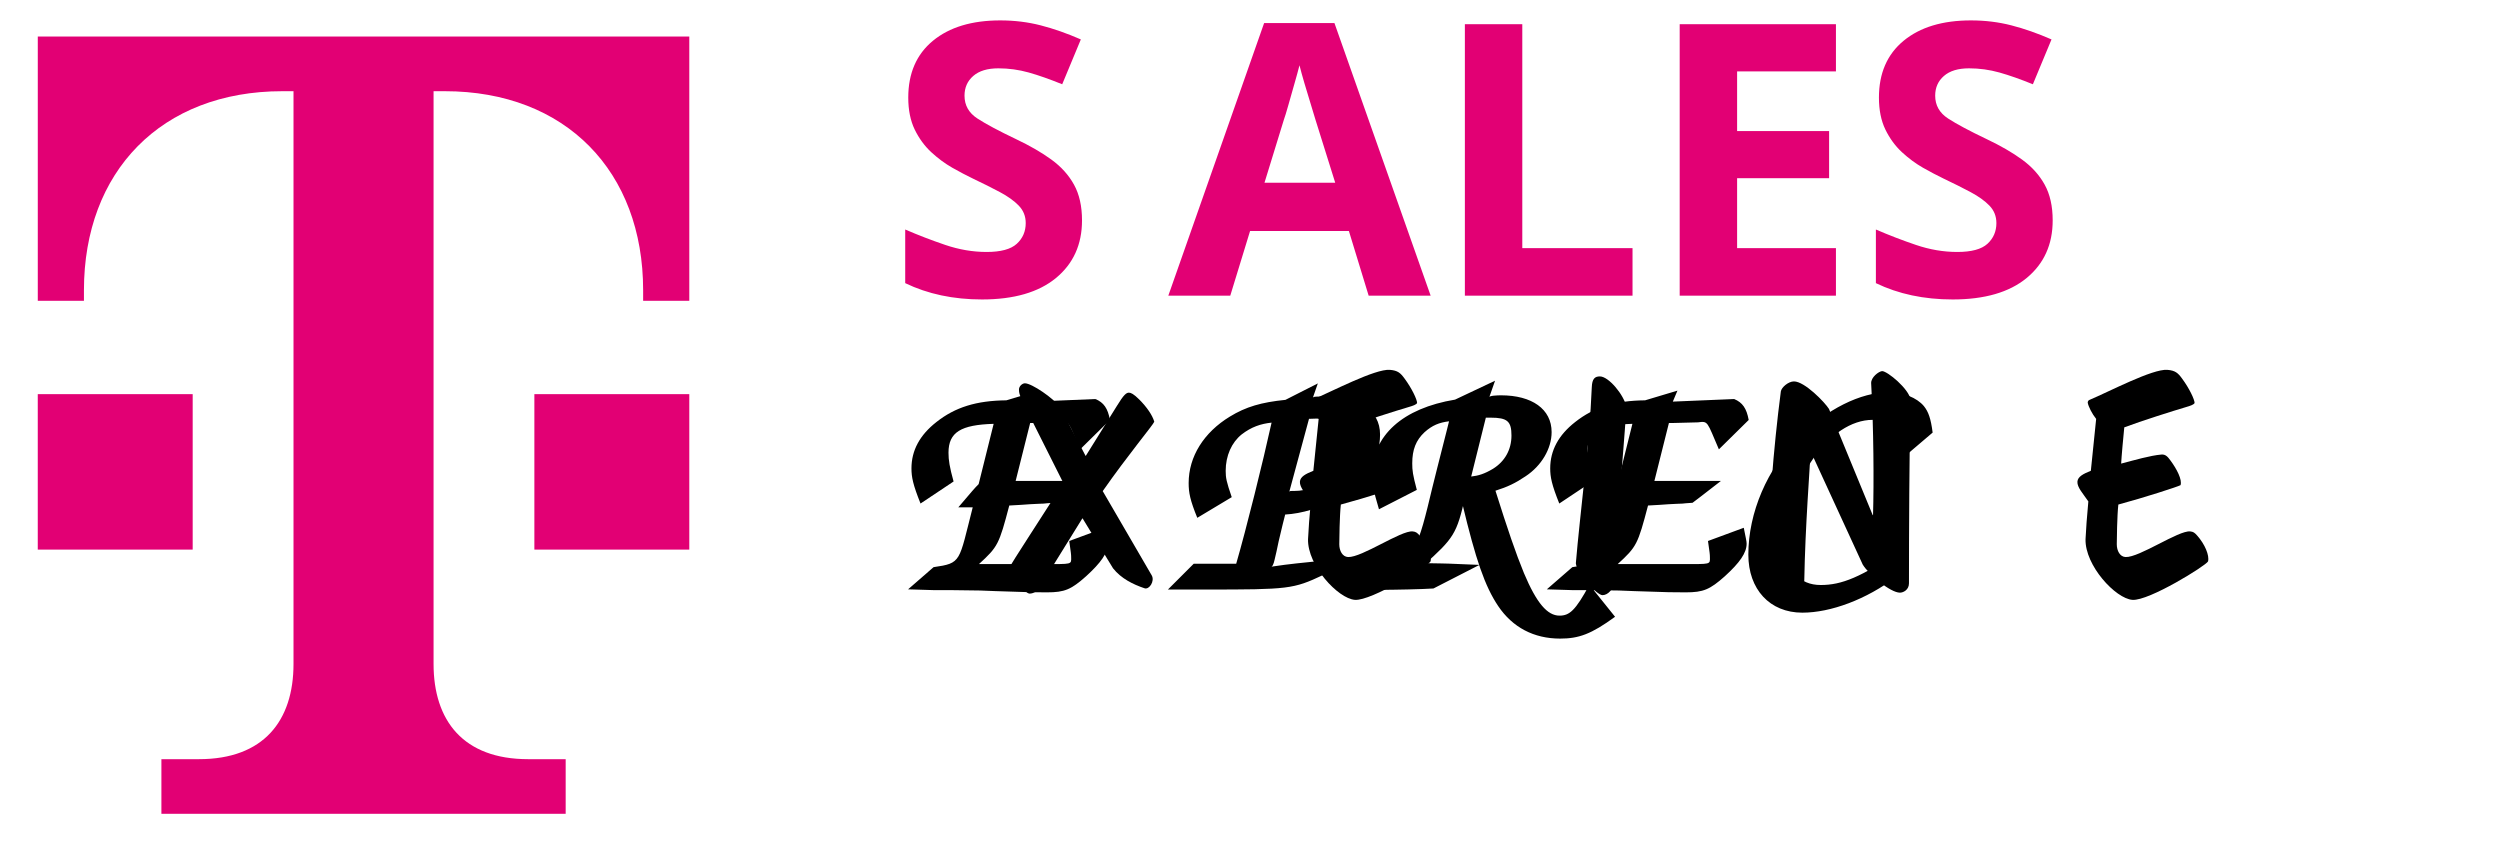
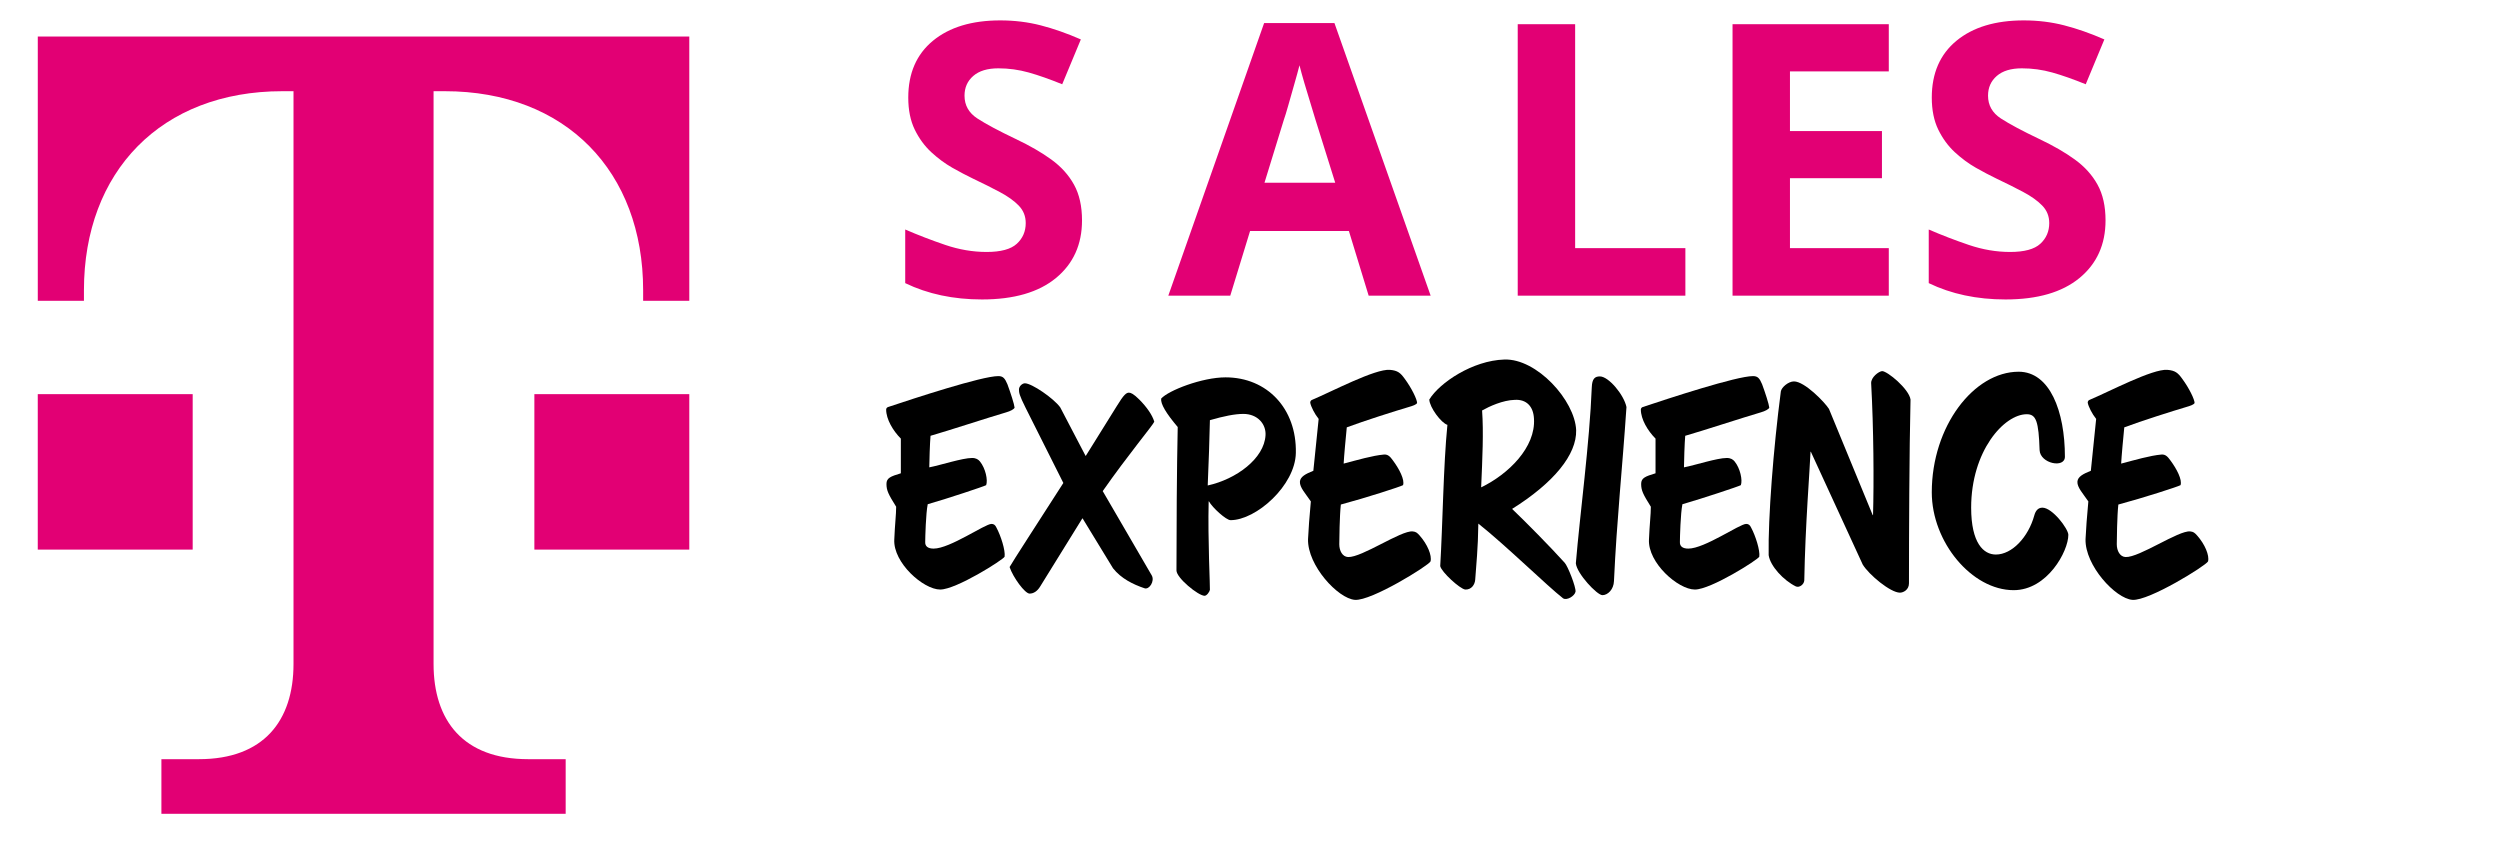
<svg xmlns="http://www.w3.org/2000/svg" width="100%" height="100%" viewBox="0 0 1000 340" version="1.1" xml:space="preserve" style="fill-rule:evenodd;clip-rule:evenodd;stroke-linejoin:round;stroke-miterlimit:2;">
  <g transform="matrix(0.218923,0,0,0.218923,145.4413,170)">
    <g transform="matrix(1,0,0,1,-604.1667,-718.75)">
      <g transform="matrix(4.499176,0,0,4.499176,1124.54,445.0672)">
        <path d="M-33.599,218.73L-33.599,196.538L-48.855,196.538C-75.17,196.538 -87.248,180.895 -87.248,157.873L-87.248,-74.727L-82.723,-74.727C-33.44,-74.727 -2.141,-42.02 -2.141,6.07L-2.141,10.379L16.604,10.379L16.604,-96.921L-247.976,-96.921L-247.976,10.379L-229.231,10.379L-229.231,6.07C-229.231,-42.02 -197.933,-74.727 -148.649,-74.727L-144.125,-74.727L-144.125,157.873C-144.125,180.895 -156.203,196.538 -182.518,196.538L-197.774,196.538L-197.774,218.73L-33.599,218.73Z" style="fill:rgb(226,0,116);fill-rule:nonzero;" />
-         <rect x="-46.311" y="48.301" width="62.914" height="63.129" style="fill:rgb(226,0,116);fill-rule:nonzero;" />
-         <rect x="-247.984" y="48.301" width="62.914" height="63.129" style="fill:rgb(226,0,116);fill-rule:nonzero;" />
+         <rect x="-46.311" y="48.301" width="62.914" height="63.129" style="fill:rgb(226,0,116);" />
+         <rect x="-247.984" y="48.301" width="62.914" height="63.129" style="fill:rgb(226,0,116);" />
      </g>
    </g>
  </g>
  <g transform="matrix(1,0,0,1,-15.13702,-21.24111)">
-     <g transform="matrix(152.0833,0,0,152.0833,902.3636,139.51)">
-         </g>
-     <text x="370.224px" y="139.51px" style="font-family:'TeleNeo-ExtraBold', 'TeleNeo', sans-serif;font-weight:800;font-size:152.083px;fill:rgb(226,0,116);">S<tspan x="482.461px 608.539px 712.107px 823.584px " y="139.51px 139.51px 139.51px 139.51px ">ALES</tspan>
-     </text>
+     <g>
+       <g transform="matrix(1,0,0,1,370.224,139.51)">
+         <text x="0px" y="0px" style="font-family:'TeleNeo-ExtraBold', 'TeleNeo', sans-serif;font-weight:800;font-size:152.083px;fill:rgb(226,0,116);">S</text>
+       </g>
+       <g transform="matrix(1,0,0,1,482.461,139.51)">
+         <text x="0px" y="0px" style="font-family:'TeleNeo-ExtraBold', 'TeleNeo', sans-serif;font-weight:800;font-size:152.083px;fill:rgb(226,0,116);">A<tspan x="126.078px 229.646px 341.123px " y="0px 0px 0px ">LES</tspan>
+         </text>
+       </g>
+     </g>
  </g>
  <g transform="matrix(1,0,0,1,0,-3)">
    <g transform="matrix(125,0,0,125,405.337,238.9409)">
-       <path d="M0.42,-0.005C0.435,-0 0.453,-0.028 0.443,-0.046L0.286,-0.316C0.367,-0.432 0.446,-0.526 0.451,-0.538C0.445,-0.559 0.427,-0.585 0.403,-0.609C0.385,-0.627 0.376,-0.631 0.37,-0.631C0.362,-0.631 0.354,-0.626 0.331,-0.588L0.232,-0.429L0.231,-0.429L0.15,-0.584C0.129,-0.613 0.059,-0.661 0.037,-0.661C0.029,-0.661 0.018,-0.652 0.018,-0.641C0.018,-0.631 0.019,-0.623 0.039,-0.583L0.16,-0.342C0.083,-0.222 -0.004,-0.088 -0.012,-0.073C-0.001,-0.04 0.037,0.012 0.052,0.012C0.065,0.012 0.077,0.004 0.086,-0.011L0.221,-0.229L0.222,-0.228L0.319,-0.069C0.345,-0.036 0.384,-0.017 0.42,-0.005Z" style="fill-rule:nonzero;" />
-     </g>
-     <g transform="matrix(125,0,0,125,407.837,238.9409)">
-         </g>
-     <g transform="matrix(125,0,0,125,517.587,238.9409)">
-       <path d="M0.195,0.032C0.248,0.036 0.431,-0.078 0.437,-0.091C0.442,-0.11 0.427,-0.146 0.402,-0.174C0.394,-0.183 0.39,-0.186 0.38,-0.187C0.343,-0.191 0.217,-0.103 0.173,-0.105C0.155,-0.106 0.145,-0.125 0.145,-0.146C0.145,-0.159 0.146,-0.238 0.15,-0.273C0.232,-0.295 0.34,-0.33 0.349,-0.335C0.355,-0.352 0.337,-0.387 0.316,-0.415C0.308,-0.426 0.301,-0.434 0.288,-0.433C0.252,-0.43 0.201,-0.415 0.159,-0.404C0.16,-0.426 0.166,-0.49 0.169,-0.52C0.225,-0.541 0.323,-0.572 0.367,-0.585C0.381,-0.589 0.392,-0.593 0.394,-0.598C0.394,-0.609 0.377,-0.645 0.354,-0.676C0.341,-0.694 0.332,-0.702 0.307,-0.704C0.26,-0.708 0.12,-0.634 0.058,-0.608C0.055,-0.607 0.052,-0.604 0.052,-0.599C0.054,-0.587 0.066,-0.563 0.079,-0.547L0.062,-0.381C0.037,-0.371 0.02,-0.362 0.019,-0.346C0.018,-0.328 0.037,-0.308 0.054,-0.283C0.049,-0.229 0.047,-0.2 0.045,-0.162C0.043,-0.078 0.141,0.028 0.195,0.032Z" style="fill-rule:nonzero;" />
+       <path d="M0.42,-0.005C0.435,-0 0.453,-0.028 0.443,-0.046L0.286,-0.316C0.367,-0.432 0.446,-0.526 0.451,-0.538C0.445,-0.559 0.427,-0.585 0.403,-0.609C0.385,-0.627 0.376,-0.631 0.37,-0.631C0.362,-0.631 0.354,-0.626 0.331,-0.588L0.232,-0.429L0.231,-0.429L0.15,-0.584C0.129,-0.613 0.059,-0.661 0.037,-0.661C0.029,-0.661 0.018,-0.652 0.018,-0.641C0.018,-0.631 0.019,-0.623 0.039,-0.583L0.16,-0.342C0.083,-0.222 -0.004,-0.088 -0.012,-0.073C-0.001,-0.04 0.037,0.012 0.052,0.012C0.065,0.012 0.077,0.004 0.086,-0.011L0.221,-0.229L0.222,-0.228L0.319,-0.069C0.345,-0.036 0.384,-0.017 0.42,-0.005Z" />
    </g>
    <g transform="matrix(125,0,0,125,517.587,238.9409)">
-         </g>
-     <g transform="matrix(125,0,0,125,627.962,238.9409)">
-       <path d="M0.104,0.017C0.121,0.017 0.14,-0.001 0.141,-0.028C0.15,-0.225 0.168,-0.39 0.181,-0.585C0.173,-0.624 0.124,-0.683 0.096,-0.683C0.08,-0.683 0.071,-0.676 0.07,-0.648C0.063,-0.47 0.032,-0.241 0.019,-0.085C0.022,-0.052 0.087,0.017 0.104,0.017Z" style="fill-rule:nonzero;" />
+       <path d="M0.195,0.032C0.248,0.036 0.431,-0.078 0.437,-0.091C0.442,-0.11 0.427,-0.146 0.402,-0.174C0.394,-0.183 0.39,-0.186 0.38,-0.187C0.343,-0.191 0.217,-0.103 0.173,-0.105C0.155,-0.106 0.145,-0.125 0.145,-0.146C0.145,-0.159 0.146,-0.238 0.15,-0.273C0.232,-0.295 0.34,-0.33 0.349,-0.335C0.355,-0.352 0.337,-0.387 0.316,-0.415C0.308,-0.426 0.301,-0.434 0.288,-0.433C0.252,-0.43 0.201,-0.415 0.159,-0.404C0.16,-0.426 0.166,-0.49 0.169,-0.52C0.225,-0.541 0.323,-0.572 0.367,-0.585C0.381,-0.589 0.392,-0.593 0.394,-0.598C0.394,-0.609 0.377,-0.645 0.354,-0.676C0.341,-0.694 0.332,-0.702 0.307,-0.704C0.26,-0.708 0.12,-0.634 0.058,-0.608C0.055,-0.607 0.052,-0.604 0.052,-0.599C0.054,-0.587 0.066,-0.563 0.079,-0.547L0.062,-0.381C0.037,-0.371 0.02,-0.362 0.019,-0.346C0.018,-0.328 0.037,-0.308 0.054,-0.283C0.049,-0.229 0.047,-0.2 0.045,-0.162C0.043,-0.078 0.141,0.028 0.195,0.032Z" />
    </g>
    <g transform="matrix(125,0,0,125,627.962,238.9409)">
-         </g>
-     <g transform="matrix(125,0,0,125,704.087,238.9409)">
-       <path d="M0.114,-0.011C0.125,-0.006 0.14,-0.017 0.141,-0.03C0.144,-0.204 0.159,-0.389 0.161,-0.442L0.162,-0.442L0.328,-0.081C0.348,-0.048 0.417,0.009 0.447,0.009C0.458,0.009 0.476,-0 0.476,-0.021C0.476,-0.166 0.477,-0.45 0.481,-0.609C0.476,-0.643 0.407,-0.7 0.39,-0.7C0.379,-0.699 0.354,-0.68 0.355,-0.661C0.363,-0.516 0.364,-0.344 0.361,-0.239L0.36,-0.239L0.22,-0.579C0.206,-0.601 0.142,-0.667 0.108,-0.667C0.09,-0.667 0.068,-0.648 0.066,-0.635C0.042,-0.452 0.025,-0.23 0.027,-0.111C0.032,-0.076 0.075,-0.03 0.114,-0.011Z" style="fill-rule:nonzero;" />
+       <path d="M0.104,0.017C0.121,0.017 0.14,-0.001 0.141,-0.028C0.15,-0.225 0.168,-0.39 0.181,-0.585C0.173,-0.624 0.124,-0.683 0.096,-0.683C0.08,-0.683 0.071,-0.676 0.07,-0.648C0.063,-0.47 0.032,-0.241 0.019,-0.085C0.022,-0.052 0.087,0.017 0.104,0.017Z" />
    </g>
    <g transform="matrix(125,0,0,125,704.087,238.9409)">
-         </g>
-     <g transform="matrix(125,0,0,125,828.587,238.9409)">
-       <path d="M0.195,0.032C0.248,0.036 0.431,-0.078 0.437,-0.091C0.442,-0.11 0.427,-0.146 0.402,-0.174C0.394,-0.183 0.39,-0.186 0.38,-0.187C0.343,-0.191 0.217,-0.103 0.173,-0.105C0.155,-0.106 0.145,-0.125 0.145,-0.146C0.145,-0.159 0.146,-0.238 0.15,-0.273C0.232,-0.295 0.34,-0.33 0.349,-0.335C0.355,-0.352 0.337,-0.387 0.316,-0.415C0.308,-0.426 0.301,-0.434 0.288,-0.433C0.252,-0.43 0.201,-0.415 0.159,-0.404C0.16,-0.426 0.166,-0.49 0.169,-0.52C0.225,-0.541 0.323,-0.572 0.367,-0.585C0.381,-0.589 0.392,-0.593 0.394,-0.598C0.394,-0.609 0.377,-0.645 0.354,-0.676C0.341,-0.694 0.332,-0.702 0.307,-0.704C0.26,-0.708 0.12,-0.634 0.058,-0.608C0.055,-0.607 0.052,-0.604 0.052,-0.599C0.054,-0.587 0.066,-0.563 0.079,-0.547L0.062,-0.381C0.037,-0.371 0.02,-0.362 0.019,-0.346C0.018,-0.328 0.037,-0.308 0.054,-0.283C0.049,-0.229 0.047,-0.2 0.045,-0.162C0.043,-0.078 0.141,0.028 0.195,0.032Z" style="fill-rule:nonzero;" />
+       <path d="M0.114,-0.011C0.125,-0.006 0.14,-0.017 0.141,-0.03C0.144,-0.204 0.159,-0.389 0.161,-0.442L0.162,-0.442L0.328,-0.081C0.348,-0.048 0.417,0.009 0.447,0.009C0.458,0.009 0.476,-0 0.476,-0.021C0.476,-0.166 0.477,-0.45 0.481,-0.609C0.476,-0.643 0.407,-0.7 0.39,-0.7C0.379,-0.699 0.354,-0.68 0.355,-0.661C0.363,-0.516 0.364,-0.344 0.361,-0.239L0.36,-0.239L0.22,-0.579C0.206,-0.601 0.142,-0.667 0.108,-0.667C0.09,-0.667 0.068,-0.648 0.066,-0.635C0.042,-0.452 0.025,-0.23 0.027,-0.111C0.032,-0.076 0.075,-0.03 0.114,-0.011Z" />
    </g>
    <g transform="matrix(125,0,0,125,828.587,238.9409)">
-         </g>
-     <g transform="matrix(125,0,0,125,883.337,238.9409)">
-         </g>
-     <text x="355.087px" y="238.941px" style="font-family:'TeleNeoMarker-Bold', 'TeleNeo Marker', cursive;font-weight:700;font-size:125px;">E<tspan x="466.212px 572.337px 653.837px 768.212px " y="238.941px 238.941px 238.941px 238.941px ">PREC</tspan>
-     </text>
+       <path d="M0.195,0.032C0.248,0.036 0.431,-0.078 0.437,-0.091C0.442,-0.11 0.427,-0.146 0.402,-0.174C0.394,-0.183 0.39,-0.186 0.38,-0.187C0.343,-0.191 0.217,-0.103 0.173,-0.105C0.155,-0.106 0.145,-0.125 0.145,-0.146C0.145,-0.159 0.146,-0.238 0.15,-0.273C0.232,-0.295 0.34,-0.33 0.349,-0.335C0.355,-0.352 0.337,-0.387 0.316,-0.415C0.308,-0.426 0.301,-0.434 0.288,-0.433C0.252,-0.43 0.201,-0.415 0.159,-0.404C0.16,-0.426 0.166,-0.49 0.169,-0.52C0.225,-0.541 0.323,-0.572 0.367,-0.585C0.381,-0.589 0.392,-0.593 0.394,-0.598C0.394,-0.609 0.377,-0.645 0.354,-0.676C0.341,-0.694 0.332,-0.702 0.307,-0.704C0.26,-0.708 0.12,-0.634 0.058,-0.608C0.055,-0.607 0.052,-0.604 0.052,-0.599C0.054,-0.587 0.066,-0.563 0.079,-0.547L0.062,-0.381C0.037,-0.371 0.02,-0.362 0.019,-0.346C0.018,-0.328 0.037,-0.308 0.054,-0.283C0.049,-0.229 0.047,-0.2 0.045,-0.162C0.043,-0.078 0.141,0.028 0.195,0.032Z" />
+     </g>
+     <g>
+       <g transform="matrix(1,0,0,1,355.087,238.941)">
+         <path d="M21,-0.125C27.375,-0.125 46.125,-12 46.75,-13.25C47.125,-15.75 45.25,-21.625 43.5,-24.875C43,-26 42.375,-26.375 41.5,-26.375C38.875,-26.375 24.875,-16.5 18.375,-16.5C16.125,-16.5 14.875,-17.375 15,-19.25C15,-20.875 15.25,-30.625 16,-34.25C24.25,-36.625 38.5,-41.375 39.375,-41.875C40.125,-43.875 39.125,-48.625 36.875,-51.375C36.25,-52.125 35.375,-52.75 33.75,-52.75C29.875,-52.75 21.125,-49.875 16.625,-49C16.625,-51 16.875,-59 17.125,-61.625C24.125,-63.625 40.5,-69 47.375,-71C49.125,-71.5 50.5,-72.25 50.75,-72.875C50.625,-74.25 49.125,-78.875 47.875,-82.25C46.875,-84.625 46.125,-85.5 44.25,-85.5C37.625,-85.5 10.625,-76.625 0.125,-73.125C-0.25,-73 -0.625,-72.625 -0.625,-72.125C-0.625,-68.25 2.125,-63.625 5.25,-60.5L5.25,-46.625C1.125,-45.375 -0.5,-44.75 -0.5,-42.375C-0.5,-39.75 0.25,-38.25 3.375,-33.25C3.375,-30 2.875,-26.375 2.625,-20.125C2.125,-10.875 14.25,-0.125 21,-0.125Z" />
+       </g>
+       <g transform="matrix(1,0,0,1,466.212,238.941)">
+         <path d="M15.625,2.375C16.5,2.375 17.625,0.75 17.75,0C17.875,-0.625 16.875,-20 17.25,-35.375L17.375,-35.375C18.75,-32.875 24.25,-27.875 26,-27.875C36.25,-27.875 51.875,-41.75 52.125,-54.75C52.5,-72.5 40.625,-85 24,-85C14.625,-85 1.125,-79.75 -1.75,-76.5C-2,-74.375 0.125,-70.75 4.875,-65.125C4.5,-48.375 4.375,-23.75 4.375,-7.75C4.375,-4.75 13.125,2.375 15.625,2.375ZM16.875,-41.75C17.25,-49.875 17.625,-61.875 17.75,-67.875C23.375,-69.5 27.75,-70.375 31.125,-70.375C36.875,-70.375 40.25,-66.25 40,-61.875C39.5,-52.5 28.25,-44.25 16.875,-41.75Z" />
+         <path d="M138.625,-32.375C155.375,-42.875 164.5,-54.125 164.25,-63.875C163.75,-75.75 148.5,-92.625 135.5,-92.125C122.875,-91.75 109.625,-82.875 105.5,-76.125C105.625,-73 110.25,-66.75 112.75,-66C111.125,-49.75 110.875,-26.25 109.875,-9.5C110.375,-7.125 117.75,-0.375 119.875,-0.125C122.375,0 123.75,-2.125 123.875,-4.125C124.25,-9.625 125,-16.5 125.125,-26.5C135.875,-18 152.875,-1.375 159,3.375C160.5,4.375 163.625,2.5 164,0.75C164.25,-1 160.875,-9.625 159.625,-10.875C153.875,-17.25 144.25,-27 138.625,-32.375ZM139.75,-76C144.25,-76.25 147.125,-73.5 147.375,-68.5C148.125,-57 137.125,-46.25 126.25,-41C126.75,-52.625 127.25,-63 126.625,-71.75C129.5,-73.375 134.875,-75.875 139.75,-76Z" />
+         <path d="M211.75,-0.125C218.125,-0.125 236.875,-12 237.5,-13.25C237.875,-15.75 236,-21.625 234.25,-24.875C233.75,-26 233.125,-26.375 232.25,-26.375C229.625,-26.375 215.625,-16.5 209.125,-16.5C206.875,-16.5 205.625,-17.375 205.75,-19.25C205.75,-20.875 206,-30.625 206.75,-34.25C215,-36.625 229.25,-41.375 230.125,-41.875C230.875,-43.875 229.875,-48.625 227.625,-51.375C227,-52.125 226.125,-52.75 224.5,-52.75C220.625,-52.75 211.875,-49.875 207.375,-49C207.375,-51 207.625,-59 207.875,-61.625C214.875,-63.625 231.25,-69 238.125,-71C239.875,-71.5 241.25,-72.25 241.5,-72.875C241.375,-74.25 239.875,-78.875 238.625,-82.25C237.625,-84.625 236.875,-85.5 235,-85.5C228.375,-85.5 201.375,-76.625 190.875,-73.125C190.5,-73 190.125,-72.625 190.125,-72.125C190.125,-68.25 192.875,-63.625 196,-60.5L196,-46.625C191.875,-45.375 190.25,-44.75 190.25,-42.375C190.25,-39.75 191,-38.25 194.125,-33.25C194.125,-30 193.625,-26.375 193.375,-20.125C192.875,-10.875 205,-0.125 211.75,-0.125Z" />
+         <path d="M339.25,0.125C352.75,0.125 361.125,-15.5 361.125,-22C361.125,-24.375 354.75,-32.875 350.75,-32.875C349,-32.875 348,-31.625 347.5,-29.75C345.125,-21.125 338.625,-14.125 332.125,-14.125C327.25,-14.125 322.25,-18.625 322.25,-32.875C322.25,-55.5 335.375,-70.25 344.5,-70.25C348.25,-70.25 349.25,-67.375 349.625,-55.875C349.875,-50.5 359.75,-48.5 359.75,-53.25C359.75,-71.375 353.75,-87.25 341.25,-87.25C323.375,-87.25 306.5,-65.5 306.5,-39C306.5,-19.125 322.5,0.125 339.25,0.125Z" />
+       </g>
+     </g>
  </g>
</svg>
